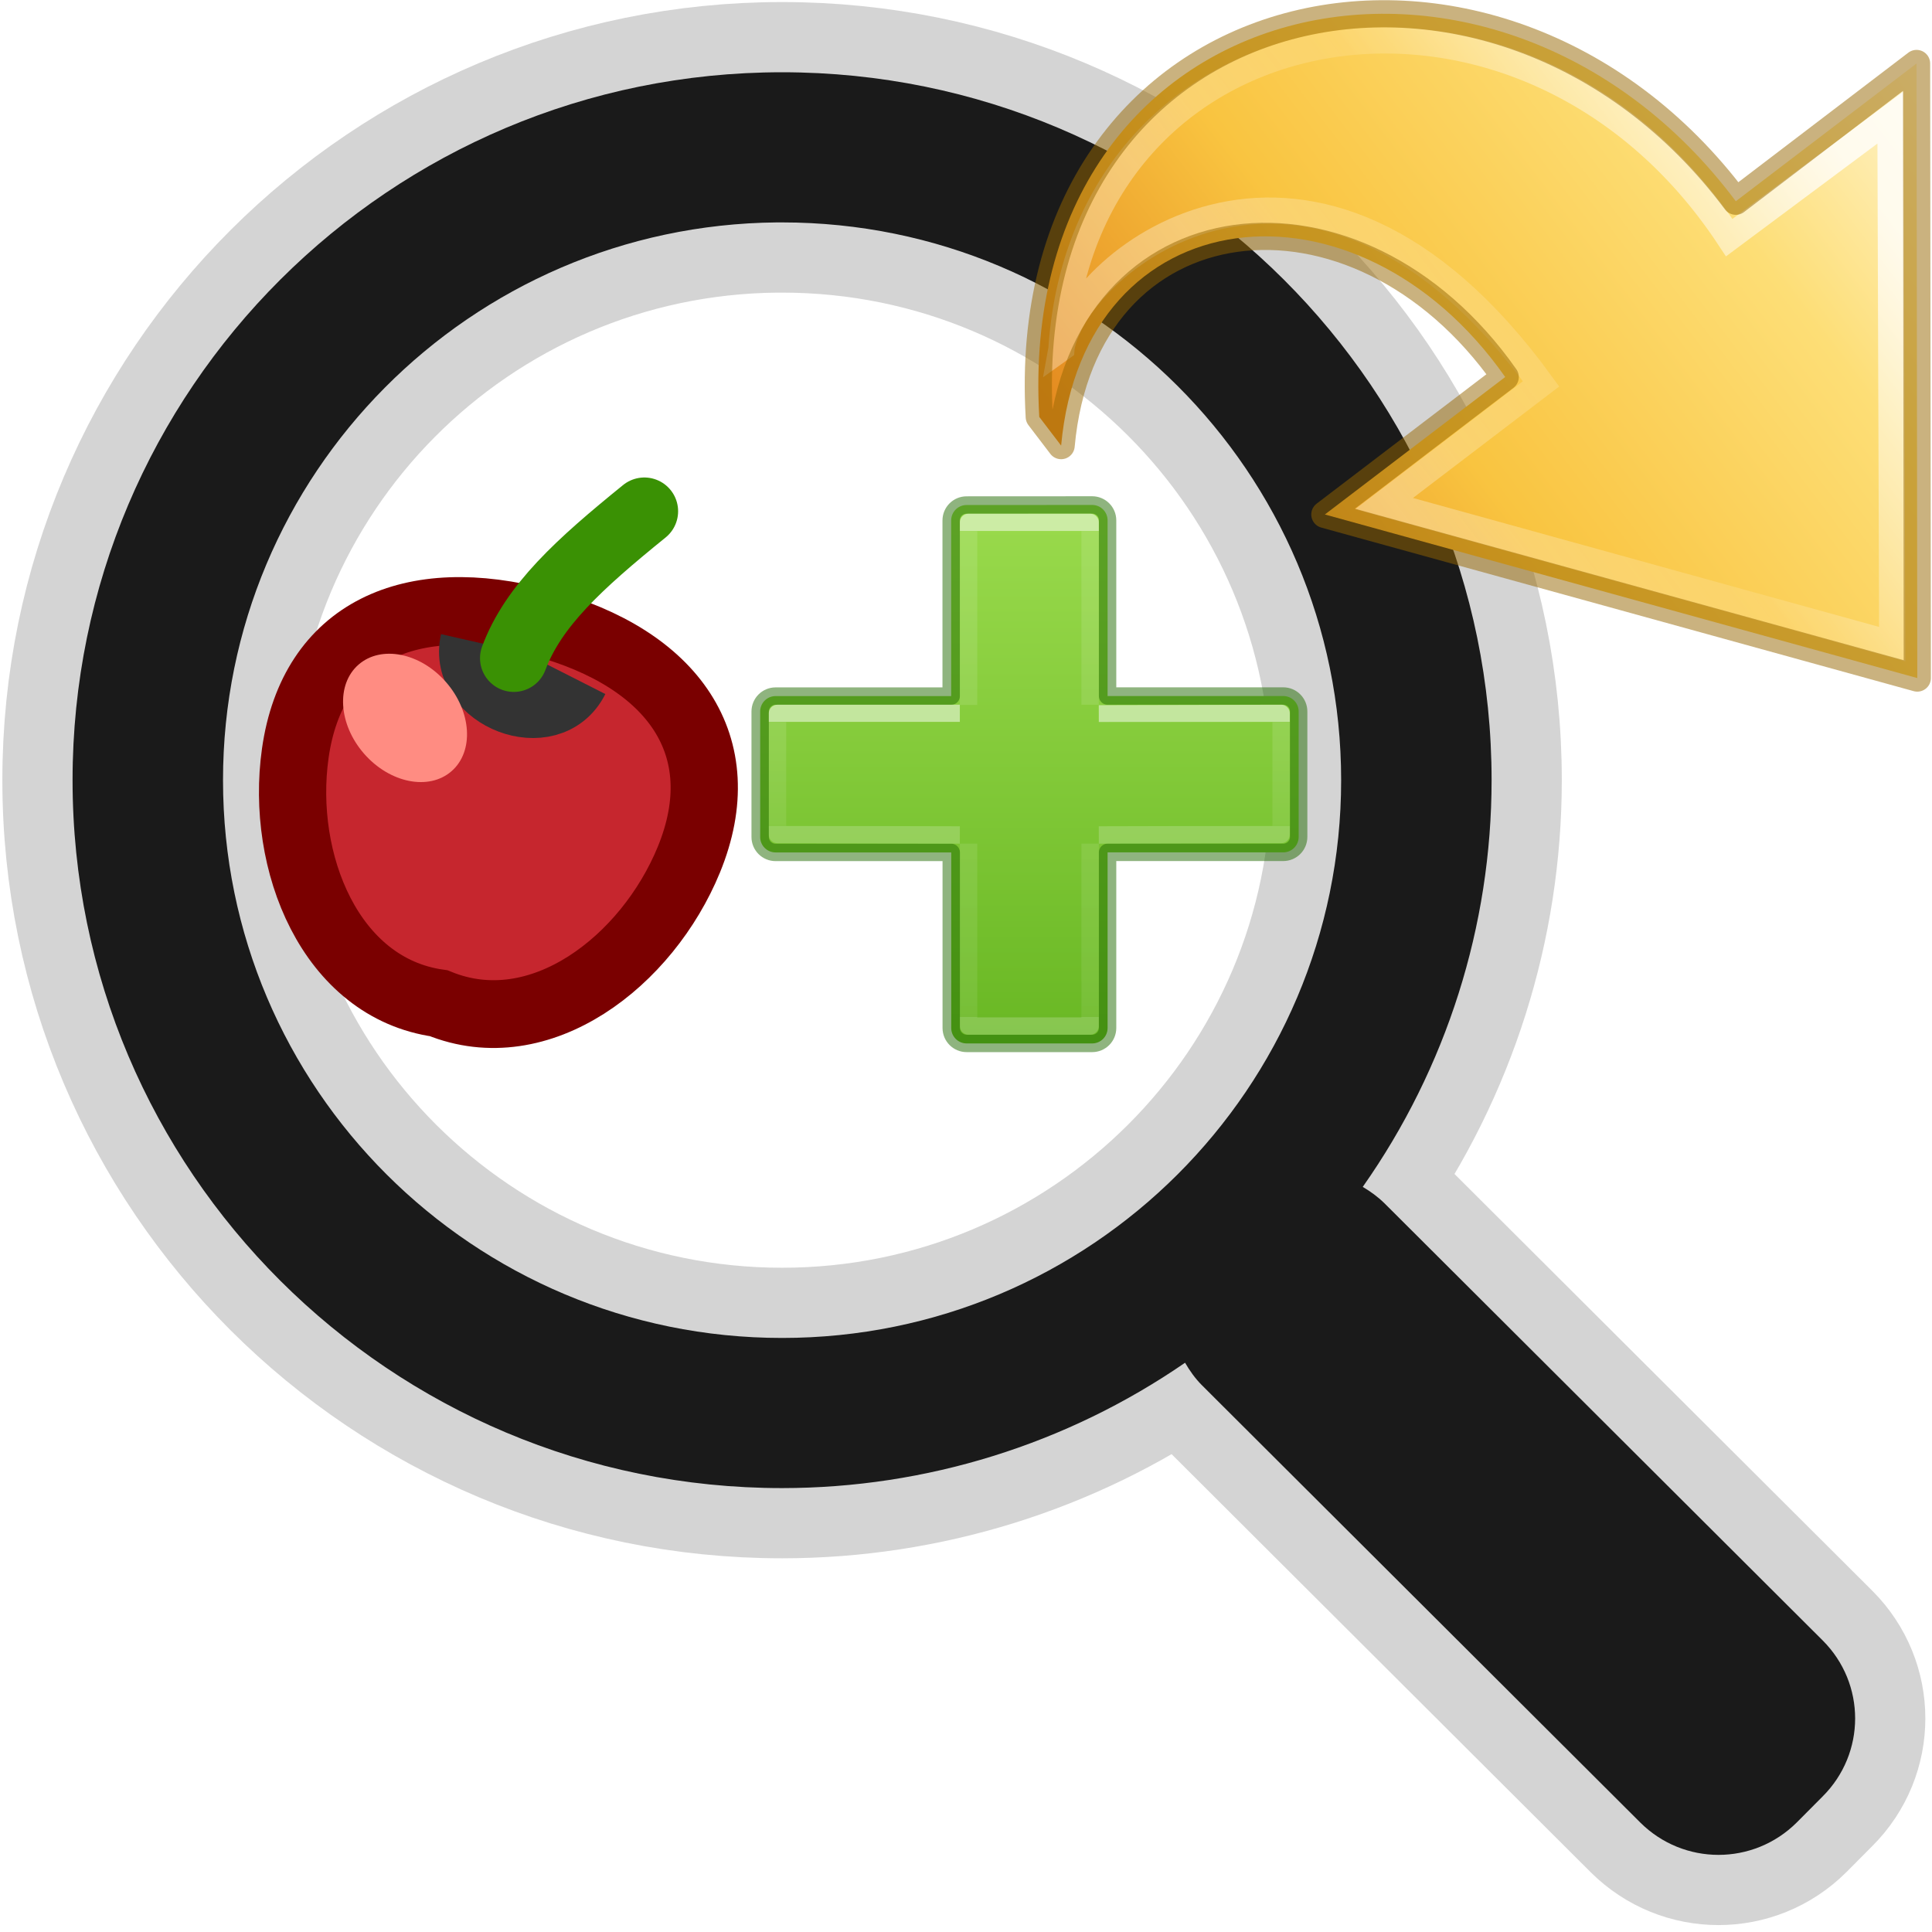
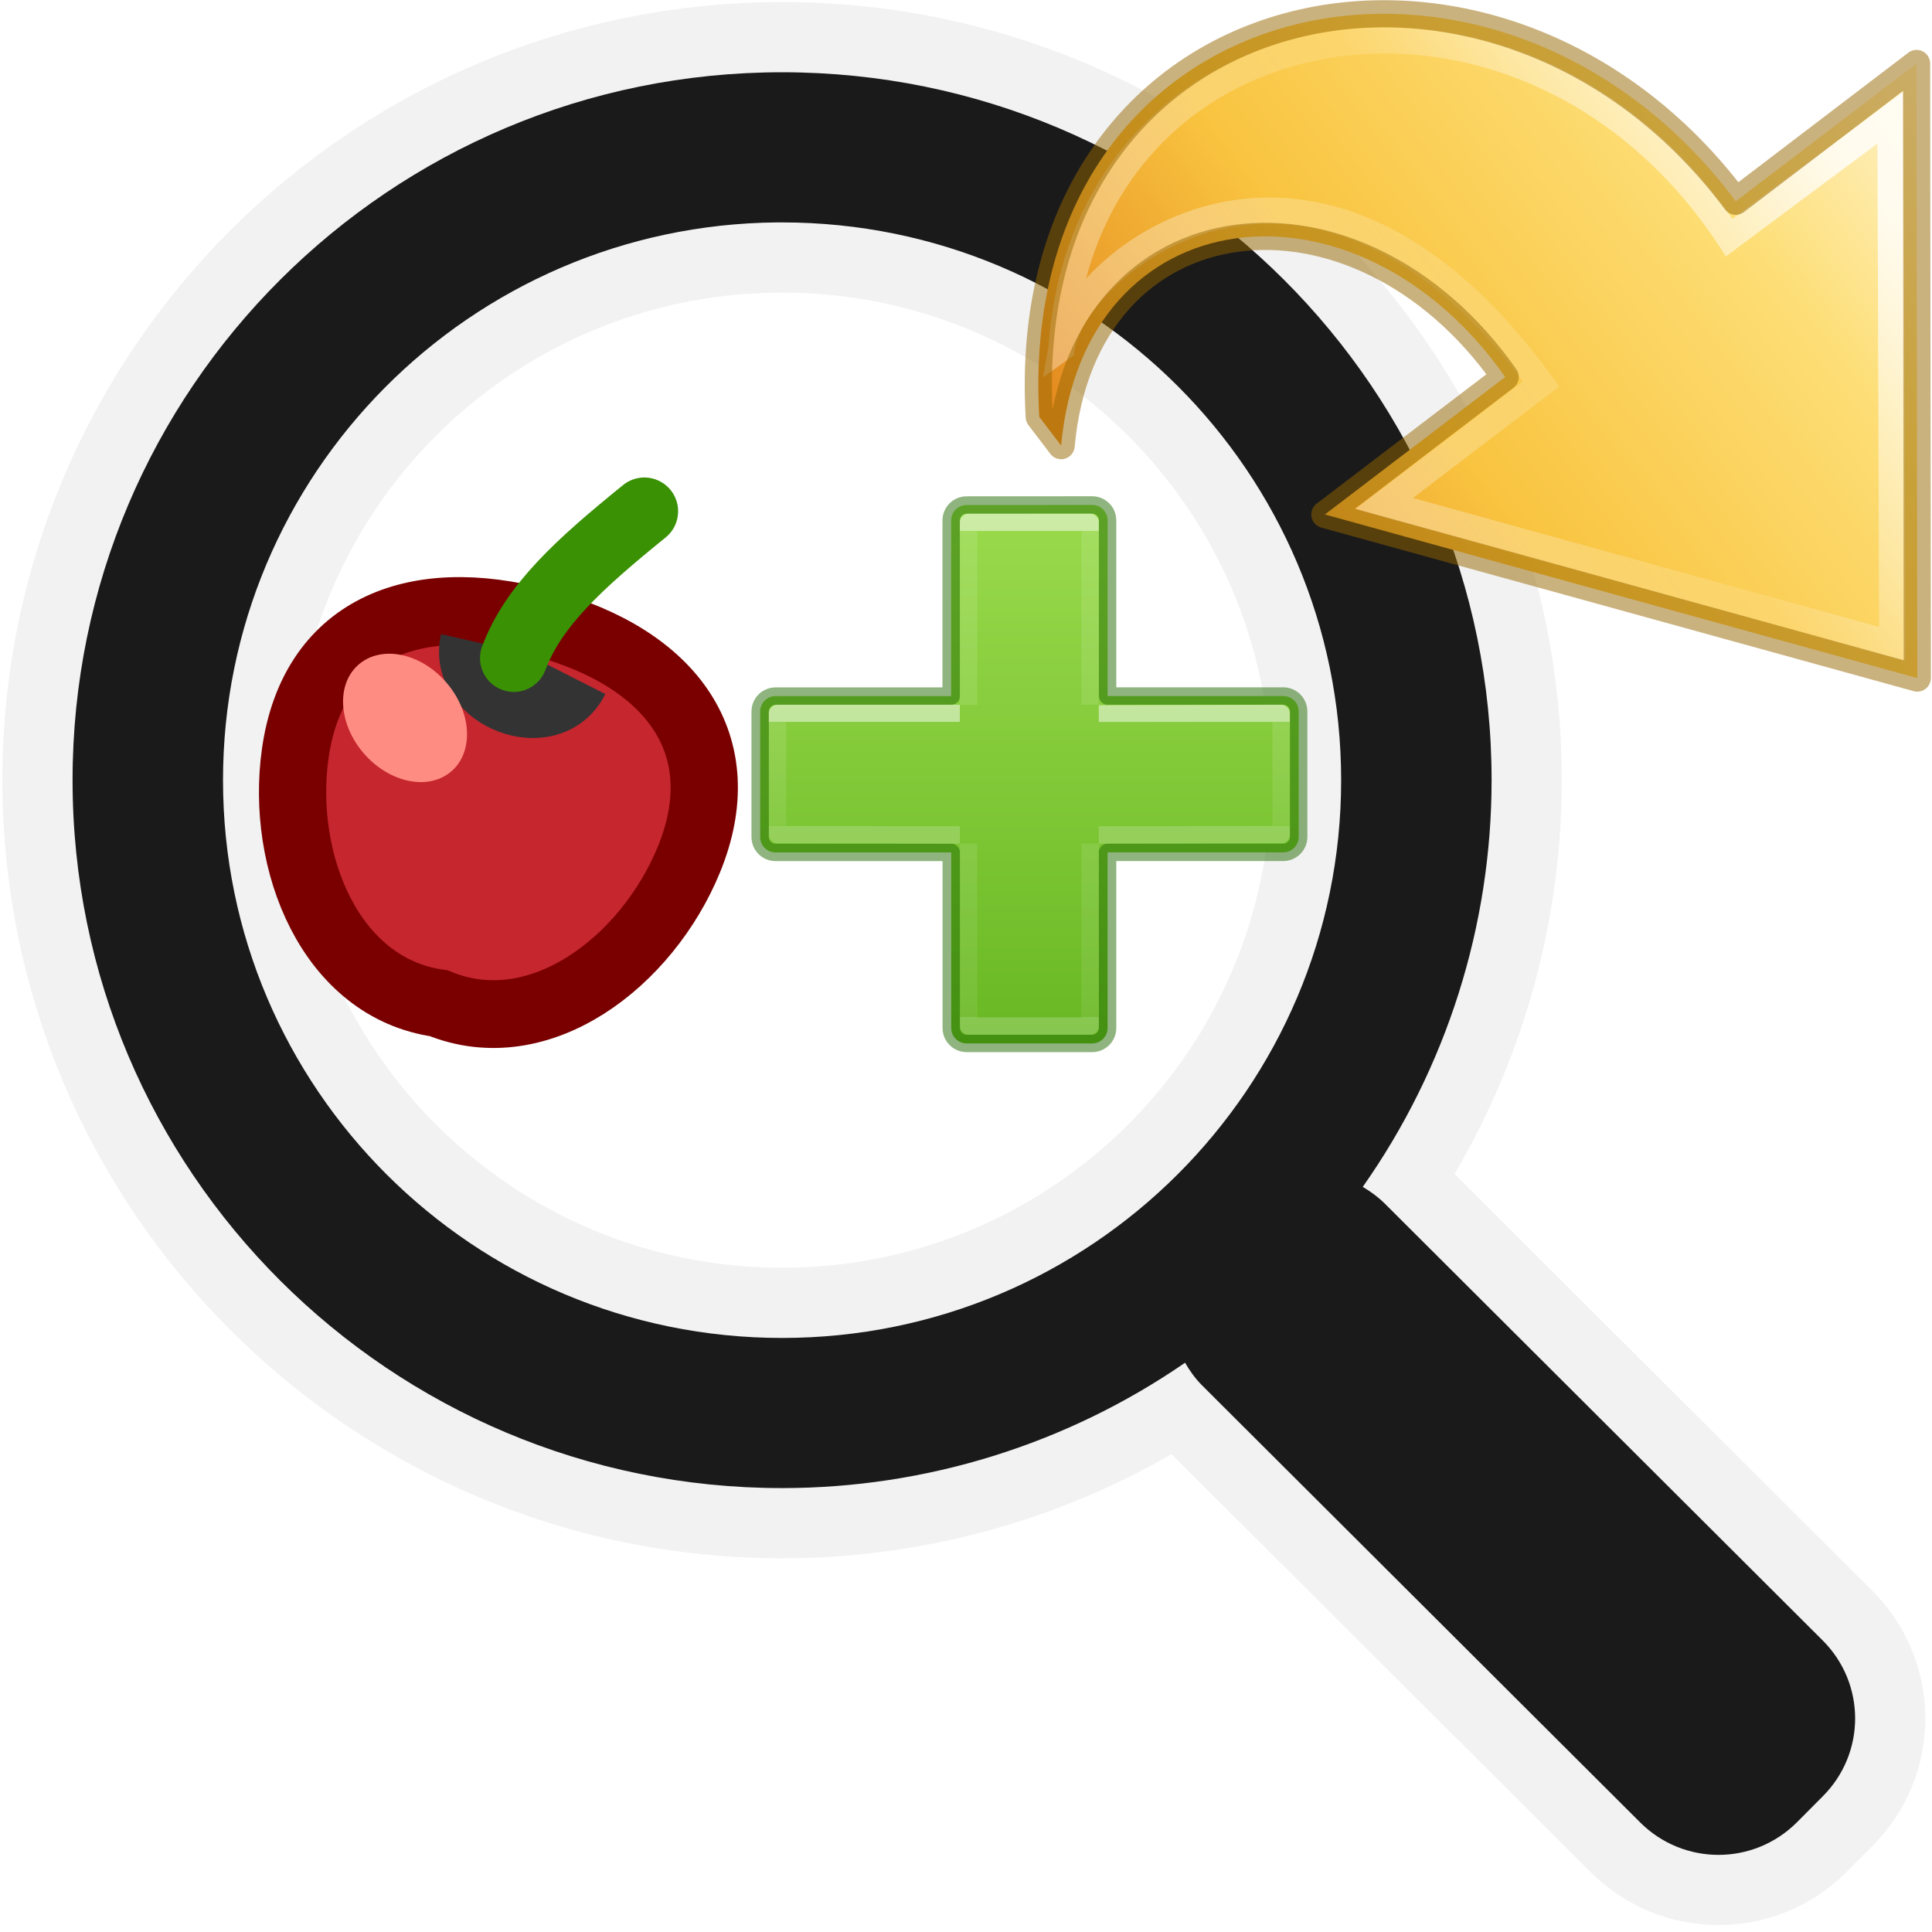
- <svg xmlns="http://www.w3.org/2000/svg" xmlns:xlink="http://www.w3.org/1999/xlink" width="48" height="48" viewBox="0 0 12.7 12.7" version="1.1" id="svg8">
+ <svg xmlns="http://www.w3.org/2000/svg" xmlns:xlink="http://www.w3.org/1999/xlink" id="svg8" version="1.1" viewBox="0 0 12.7 12.7" height="48" width="48">
  <defs id="defs2">
-     <linearGradient gradientTransform="matrix(0.2756217,0,0,0.2565423,-21.44355,-14.67671)" gradientUnits="userSpaceOnUse" xlink:href="#linearGradient3242-7-3-8-0-4-58-06" id="linearGradient3254" y2="39.454" x2="23.732" y1="4.418" x1="23.732" />
+     <linearGradient x1="23.732" y1="4.418" x2="23.732" y2="39.454" id="linearGradient3254" xlink:href="#linearGradient3242-7-3-8-0-4-58-06" gradientUnits="userSpaceOnUse" gradientTransform="matrix(0.2756217,0,0,0.2565423,-21.44355,-14.67671)" />
    <linearGradient id="linearGradient3242-7-3-8-0-4-58-06">
-       <stop offset="0" style="stop-color:#cdf87e;stop-opacity:1" id="stop3244-5-8-5-6-4-3-8" />
-       <stop offset="0.262" style="stop-color:#a2e34f;stop-opacity:1" id="stop3246-9-5-1-5-3-0-7" />
-       <stop offset="0.661" style="stop-color:#68b723;stop-opacity:1" id="stop3248-7-2-0-7-5-35-9" />
-       <stop offset="1" style="stop-color:#1d7e0d;stop-opacity:1" id="stop3250-8-2-8-5-6-40-4" />
+       <stop id="stop3244-5-8-5-6-4-3-8" style="stop-color:#cdf87e;stop-opacity:1" offset="0" />
+       <stop id="stop3246-9-5-1-5-3-0-7" style="stop-color:#a2e34f;stop-opacity:1" offset="0.262" />
+       <stop id="stop3248-7-2-0-7-5-35-9" style="stop-color:#68b723;stop-opacity:1" offset="0.661" />
+       <stop id="stop3250-8-2-8-5-6-40-4" style="stop-color:#1d7e0d;stop-opacity:1" offset="1" />
    </linearGradient>
-     <linearGradient gradientTransform="matrix(0,-0.3006486,0.3230083,0,-20.95217,-0.797489)" gradientUnits="userSpaceOnUse" xlink:href="#linearGradient4087-4-6" id="linearGradient3198-5" y2="15.991" x2="20.576" y1="15.991" x1="38.941" />
+     <linearGradient x1="38.941" y1="15.991" x2="20.576" y2="15.991" id="linearGradient3198-5" xlink:href="#linearGradient4087-4-6" gradientUnits="userSpaceOnUse" gradientTransform="matrix(0,-0.3006486,0.3230083,0,-20.95217,-0.797489)" />
    <linearGradient id="linearGradient4087-4-6">
-       <stop offset="0" style="stop-color:#ffffff;stop-opacity:1" id="stop4089-0-9" />
-       <stop offset="0.512" style="stop-color:#ffffff;stop-opacity:0.235" id="stop4091-5-8" />
-       <stop offset="0.585" style="stop-color:#ffffff;stop-opacity:0.157" id="stop4093-9-7" />
-       <stop offset="1" style="stop-color:#ffffff;stop-opacity:0.392" id="stop4095-4-2" />
+       <stop id="stop4089-0-9" style="stop-color:#ffffff;stop-opacity:1" offset="0" />
+       <stop id="stop4091-5-8" style="stop-color:#ffffff;stop-opacity:0.235" offset="0.512" />
+       <stop id="stop4093-9-7" style="stop-color:#ffffff;stop-opacity:0.157" offset="0.585" />
+       <stop id="stop4095-4-2" style="stop-color:#ffffff;stop-opacity:0.392" offset="1" />
    </linearGradient>
-     <linearGradient x1="23.732" y1="4.418" x2="23.732" y2="38.066" id="linearGradient3254-7" xlink:href="#linearGradient3846" gradientUnits="userSpaceOnUse" gradientTransform="matrix(-1.04172,0,0,0.9696086,49.67237,1.24692)" />
+     <linearGradient gradientTransform="matrix(-1.04172,0,0,0.9696086,49.67237,1.24692)" gradientUnits="userSpaceOnUse" xlink:href="#linearGradient3846" id="linearGradient3254-7" y2="38.066" x2="23.732" y1="4.418" x1="23.732" />
    <linearGradient id="linearGradient3846">
-       <stop id="stop3848" style="stop-color:#fff3cb;stop-opacity:1" offset="0" />
-       <stop id="stop3850" style="stop-color:#fdde76;stop-opacity:1" offset="0.262" />
-       <stop id="stop3852" style="stop-color:#f9c440;stop-opacity:1" offset="0.661" />
-       <stop id="stop3854" style="stop-color:#e48b20;stop-opacity:1" offset="1" />
+       <stop offset="0" style="stop-color:#fff3cb;stop-opacity:1" id="stop3848" />
+       <stop offset="0.262" style="stop-color:#fdde76;stop-opacity:1" id="stop3850" />
+       <stop offset="0.661" style="stop-color:#f9c440;stop-opacity:1" id="stop3852" />
+       <stop offset="1" style="stop-color:#e48b20;stop-opacity:1" id="stop3854" />
    </linearGradient>
-     <linearGradient x1="38.941" y1="15.991" x2="20.576" y2="15.991" id="linearGradient3198-5-0" xlink:href="#linearGradient4087-4-6" gradientUnits="userSpaceOnUse" gradientTransform="matrix(0,-1.13631,-1.220819,0,47.81519,53.70381)" />
-     <linearGradient xlink:href="#linearGradient78" id="linearGradient942" gradientUnits="userSpaceOnUse" gradientTransform="matrix(0,-0.3779764,-0.5291667,0,15.74367,3.630197)" x1="24.2" y1="9.25" x2="1.8" y2="9.25" />
+     <linearGradient gradientTransform="matrix(0,-1.13631,-1.220819,0,47.81519,53.70381)" gradientUnits="userSpaceOnUse" xlink:href="#linearGradient4087-4-6" id="linearGradient3198-5-0" y2="15.991" x2="20.576" y1="15.991" x1="38.941" />
+     <linearGradient y2="9.25" x2="1.8" y1="9.25" x1="24.2" gradientTransform="matrix(0,-0.3779764,-0.5291667,0,15.74367,3.630197)" gradientUnits="userSpaceOnUse" id="linearGradient942" xlink:href="#linearGradient78" />
    <linearGradient id="linearGradient78">
-       <stop id="stop74" offset="0" style="stop-color:#9bdb4d;stop-opacity:1" />
-       <stop id="stop76" offset="1" style="stop-color:#68b723;stop-opacity:1" />
+       <stop style="stop-color:#9bdb4d;stop-opacity:1" offset="0" id="stop74" />
+       <stop style="stop-color:#68b723;stop-opacity:1" offset="1" id="stop76" />
    </linearGradient>
-     <linearGradient x1="24.139" y1="9.365" x2="24.139" y2="36.942" id="linearGradient3030" xlink:href="#linearGradient965" gradientUnits="userSpaceOnUse" gradientTransform="matrix(0.2609544,0,0,0.2686438,4.217886,-7.503603)" />
+     <linearGradient gradientTransform="matrix(0.2609544,0,0,0.2686438,4.217886,-7.503603)" gradientUnits="userSpaceOnUse" xlink:href="#linearGradient965" id="linearGradient3030" y2="36.942" x2="24.139" y1="9.365" x1="24.139" />
    <linearGradient id="linearGradient965">
-       <stop offset="0" style="stop-color:#ffffff;stop-opacity:1" id="stop957" />
-       <stop offset="0" style="stop-color:#ffffff;stop-opacity:0.235" id="stop959" />
-       <stop offset="1" style="stop-color:#ffffff;stop-opacity:0.157" id="stop961" />
-       <stop offset="1" style="stop-color:#ffffff;stop-opacity:0.392" id="stop963" />
+       <stop id="stop957" style="stop-color:#ffffff;stop-opacity:1" offset="0" />
+       <stop id="stop959" style="stop-color:#ffffff;stop-opacity:0.235" offset="0" />
+       <stop id="stop961" style="stop-color:#ffffff;stop-opacity:0.157" offset="1" />
+       <stop id="stop963" style="stop-color:#ffffff;stop-opacity:0.392" offset="1" />
    </linearGradient>
-     <linearGradient x1="24.139" y1="20.069" x2="24.139" y2="26.212" id="linearGradient3030-1" xlink:href="#linearGradient4333" gradientUnits="userSpaceOnUse" gradientTransform="matrix(0.2708776,0,0,0.2584367,3.98735,-7.263907)" />
+     <linearGradient gradientTransform="matrix(0.2708776,0,0,0.2584367,3.98735,-7.263907)" gradientUnits="userSpaceOnUse" xlink:href="#linearGradient4333" id="linearGradient3030-1" y2="26.212" x2="24.139" y1="20.069" x1="24.139" />
    <linearGradient id="linearGradient4333">
-       <stop offset="0" style="stop-color:#ffffff;stop-opacity:1" id="stop4335" />
-       <stop offset="0" style="stop-color:#ffffff;stop-opacity:0.235" id="stop4337" />
-       <stop offset="1" style="stop-color:#ffffff;stop-opacity:0.157" id="stop4339" />
-       <stop offset="1" style="stop-color:#ffffff;stop-opacity:0.392" id="stop4341" />
+       <stop id="stop4335" style="stop-color:#ffffff;stop-opacity:1" offset="0" />
+       <stop id="stop4337" style="stop-color:#ffffff;stop-opacity:0.235" offset="0" />
+       <stop id="stop4339" style="stop-color:#ffffff;stop-opacity:0.157" offset="1" />
+       <stop id="stop4341" style="stop-color:#ffffff;stop-opacity:0.392" offset="1" />
    </linearGradient>
  </defs>
  <g id="layer1">
-     <path id="path831" style="fill:none;stroke:#d4d4d4;stroke-width:0.923;stroke-linecap:round;stroke-opacity:1;stop-color:#000000" d="M 5.141,0.475 A 4.664,4.653 0 0 0 0.477,5.129 4.664,4.653 0 0 0 5.141,9.782 4.664,4.653 0 0 0 7.79,8.958 c 0.031,0.053 0.066,0.103 0.111,0.148 l 2.881,2.874 c 0.285,0.284 0.744,0.284 1.029,0 l 0.17,-0.171 c 0.285,-0.284 0.285,-0.742 0,-1.026 L 9.101,7.91 C 9.057,7.867 9.009,7.832 8.958,7.802 A 4.664,4.653 0 0 0 9.805,5.129 4.664,4.653 0 0 0 5.141,0.475 Z M 5.107,1.462 a 3.675,3.666 0 0 1 0.034,0 A 3.675,3.666 0 0 1 8.816,5.129 3.675,3.666 0 0 1 5.141,8.795 3.675,3.666 0 0 1 1.466,5.129 3.675,3.666 0 0 1 5.107,1.462 Z" />
-     <path d="M 5.141,0.475 A 4.664,4.653 0 0 0 0.477,5.129 4.664,4.653 0 0 0 5.141,9.782 4.664,4.653 0 0 0 7.79,8.958 c 0.031,0.053 0.066,0.103 0.111,0.148 l 2.881,2.874 c 0.285,0.284 0.744,0.284 1.029,0 l 0.17,-0.171 c 0.285,-0.284 0.285,-0.742 0,-1.026 L 9.101,7.91 C 9.057,7.867 9.009,7.832 8.958,7.802 A 4.664,4.653 0 0 0 9.805,5.129 4.664,4.653 0 0 0 5.141,0.475 Z M 5.107,1.462 a 3.675,3.666 0 0 1 0.034,0 A 3.675,3.666 0 0 1 8.816,5.129 3.675,3.666 0 0 1 5.141,8.795 3.675,3.666 0 0 1 1.466,5.129 3.675,3.666 0 0 1 5.107,1.462 Z" style="fill:#1a1a1a;stroke-width:2.095;stroke-linecap:round;stop-color:#000000" id="path39" />
-     <g id="g90" transform="matrix(0.4314612,0,0,0.4314612,2.428064,5.643137)">
-       <path id="rect919" style="font-variation-settings:normal;opacity:1;vector-effect:none;fill:url(#linearGradient942);fill-opacity:1;stroke:#206b00;stroke-width:0.265;stroke-linecap:round;stroke-linejoin:round;stroke-miterlimit:4;stroke-dasharray:none;stroke-dashoffset:0;stroke-opacity:0.5;stop-color:#000000;stop-opacity:1" d="m 9.099,-5.385 c -0.13,0 -0.235,0.105 -0.235,0.235 v 2.676 H 6.189 c -0.13,0 -0.235,0.105 -0.235,0.235 v 1.912 c 0,0.13 0.105,0.235 0.235,0.235 H 8.865 V 2.583 c 0,0.13 0.105,0.235 0.235,0.235 h 1.912 c 0.13,0 0.235,-0.105 0.235,-0.235 v -2.676 h 2.676 c 0.13,0 0.235,-0.105 0.235,-0.235 V -2.24 c 0,-0.13 -0.105,-0.235 -0.235,-0.235 h -2.676 v -2.676 c 0,-0.13 -0.105,-0.235 -0.235,-0.235 z" />
-       <path style="display:inline;opacity:0.5;fill:none;stroke:url(#linearGradient3030);stroke-width:0.265;stroke-linecap:butt;stroke-linejoin:round;stroke-miterlimit:4;stroke-dasharray:none;stroke-opacity:1" id="path2272" d="m 9.129,-2.338 v -2.782 h 1.852 v 2.778 m 0,2.117 V 2.553 H 9.129 v -2.778" />
-       <path style="display:inline;opacity:0.5;fill:none;stroke:url(#linearGradient3030-1);stroke-width:0.265;stroke-linecap:butt;stroke-linejoin:round;stroke-miterlimit:4;stroke-dasharray:none;stroke-opacity:1" id="path2272-2" d="m 11.113,-2.203 2.778,-0.007 v 1.845 l -2.778,0.007 m -2.117,0 -2.778,-0.007 V -2.21 l 2.778,-8e-7" />
+     <path d="M 5.141,0.475 A 4.664,4.653 0 0 0 0.477,5.129 4.664,4.653 0 0 0 5.141,9.782 4.664,4.653 0 0 0 7.79,8.958 c 0.031,0.053 0.066,0.103 0.111,0.148 l 2.881,2.874 c 0.285,0.284 0.744,0.284 1.029,0 l 0.17,-0.171 c 0.285,-0.284 0.285,-0.742 0,-1.026 L 9.101,7.91 C 9.057,7.867 9.009,7.832 8.958,7.802 A 4.664,4.653 0 0 0 9.805,5.129 4.664,4.653 0 0 0 5.141,0.475 Z M 5.107,1.462 a 3.675,3.666 0 0 1 0.034,0 A 3.675,3.666 0 0 1 8.816,5.129 3.675,3.666 0 0 1 5.141,8.795 3.675,3.666 0 0 1 1.466,5.129 3.675,3.666 0 0 1 5.107,1.462 Z" style="fill:none;stroke:#f2f2f2;stroke-width:0.923;stroke-linecap:round;stroke-opacity:1;stop-color:#000000" id="path831" />
+     <path id="path39" style="fill:#1a1a1a;stroke-width:2.095;stroke-linecap:round;stop-color:#000000" d="M 5.141,0.475 A 4.664,4.653 0 0 0 0.477,5.129 4.664,4.653 0 0 0 5.141,9.782 4.664,4.653 0 0 0 7.79,8.958 c 0.031,0.053 0.066,0.103 0.111,0.148 l 2.881,2.874 c 0.285,0.284 0.744,0.284 1.029,0 l 0.17,-0.171 c 0.285,-0.284 0.285,-0.742 0,-1.026 L 9.101,7.91 C 9.057,7.867 9.009,7.832 8.958,7.802 A 4.664,4.653 0 0 0 9.805,5.129 4.664,4.653 0 0 0 5.141,0.475 Z M 5.107,1.462 a 3.675,3.666 0 0 1 0.034,0 A 3.675,3.666 0 0 1 8.816,5.129 3.675,3.666 0 0 1 5.141,8.795 3.675,3.666 0 0 1 1.466,5.129 3.675,3.666 0 0 1 5.107,1.462 Z" />
+     <g transform="matrix(0.4314612,0,0,0.4314612,2.428064,5.643137)" id="g90">
+       <path d="m 9.099,-5.385 c -0.13,0 -0.235,0.105 -0.235,0.235 v 2.676 H 6.189 c -0.13,0 -0.235,0.105 -0.235,0.235 v 1.912 c 0,0.13 0.105,0.235 0.235,0.235 H 8.865 V 2.583 c 0,0.13 0.105,0.235 0.235,0.235 h 1.912 c 0.13,0 0.235,-0.105 0.235,-0.235 v -2.676 h 2.676 c 0.13,0 0.235,-0.105 0.235,-0.235 V -2.24 c 0,-0.13 -0.105,-0.235 -0.235,-0.235 h -2.676 v -2.676 c 0,-0.13 -0.105,-0.235 -0.235,-0.235 z" style="font-variation-settings:normal;opacity:1;vector-effect:none;fill:url(#linearGradient942);fill-opacity:1;stroke:#206b00;stroke-width:0.265;stroke-linecap:round;stroke-linejoin:round;stroke-miterlimit:4;stroke-dasharray:none;stroke-dashoffset:0;stroke-opacity:0.5;stop-color:#000000;stop-opacity:1" id="rect919" />
+       <path d="m 9.129,-2.338 v -2.782 h 1.852 v 2.778 m 0,2.117 V 2.553 H 9.129 v -2.778" id="path2272" style="display:inline;opacity:0.5;fill:none;stroke:url(#linearGradient3030);stroke-width:0.265;stroke-linecap:butt;stroke-linejoin:round;stroke-miterlimit:4;stroke-dasharray:none;stroke-opacity:1" />
+       <path d="m 11.113,-2.203 2.778,-0.007 v 1.845 l -2.778,0.007 m -2.117,0 -2.778,-0.007 V -2.21 l 2.778,-8e-7" id="path2272-2" style="display:inline;opacity:0.5;fill:none;stroke:url(#linearGradient3030-1);stroke-width:0.265;stroke-linecap:butt;stroke-linejoin:round;stroke-miterlimit:4;stroke-dasharray:none;stroke-opacity:1" />
    </g>
-     <g transform="matrix(0.8876118,0,0,0.8876118,-2.128114,1.537335)" id="g1055">
-       <g id="g1018" style="stroke:#7a0000;stroke-opacity:1" transform="translate(11.03655,3.061234)">
-         <g transform="matrix(0.1203468,0.00521202,-0.00532923,0.1212868,-8.388063,-3.343866)" id="cherry2-3" style="stroke:#7a0000;stroke-opacity:1">
-           <path d="m 42.021,38.735 c -2.28,6.289 -8.636,11.671 -14.976,9.411 -6.706,-0.642 -10.134,-8.201 -9.485,-14.852 0.729,-7.471 6.64,-10.416 14.793,-8.602 8.154,1.814 12.229,6.98 9.668,14.043 z" id="p5-12" style="fill:#c6262e;fill-opacity:1;stroke:#7a0000;stroke-width:4.135;stroke-opacity:1" />
-           <path d="m 28.224,26.012 c -0.601,3.336 4.888,5.213 6.336,2.001" id="p8-9" style="fill:none;stroke:#333333;stroke-width:4.135;stroke-opacity:1" />
+     <g id="g1055" transform="matrix(0.8876118,0,0,0.8876118,-2.128114,1.537335)">
+       <g transform="translate(11.03655,3.061234)" style="stroke:#7a0000;stroke-opacity:1" id="g1018">
+         <g style="stroke:#7a0000;stroke-opacity:1" id="cherry2-3" transform="matrix(0.1203468,0.00521202,-0.00532923,0.1212868,-8.388063,-3.343866)">
+           <path style="fill:#c6262e;fill-opacity:1;stroke:#7a0000;stroke-width:4.135;stroke-opacity:1" id="p5-12" d="m 42.021,38.735 c -2.28,6.289 -8.636,11.671 -14.976,9.411 -6.706,-0.642 -10.134,-8.201 -9.485,-14.852 0.729,-7.471 6.64,-10.416 14.793,-8.602 8.154,1.814 12.229,6.98 9.668,14.043 z" />
+           <path style="fill:none;stroke:#333333;stroke-width:4.135;stroke-opacity:1" id="p8-9" d="m 28.224,26.012 c -0.601,3.336 4.888,5.213 6.336,2.001" />
        </g>
-         <path id="path1009" d="m -4.834,0.081 c 0.145,-0.389 0.486,-0.698 0.967,-1.088" style="fill:#275100;fill-opacity:0.945;stroke:#3a9104;stroke-width:0.5;stroke-linecap:round;stroke-opacity:1;stop-color:#000000" />
+         <path style="fill:#275100;fill-opacity:0.945;stroke:#3a9104;stroke-width:0.5;stroke-linecap:round;stroke-opacity:1;stop-color:#000000" d="m -4.834,0.081 c 0.145,-0.389 0.486,-0.698 0.967,-1.088" id="path1009" />
      </g>
-       <path id="path1046" style="opacity:1;fill:#ff8c82;fill-opacity:1;stroke:none;stroke-width:0.496;stroke-linecap:round;stroke-opacity:1;stop-color:#000000" d="M 5.742,3.979 A 0.524,0.403 48.879 0 1 5.094,3.85 0.524,0.403 48.879 0 1 5.053,3.19 0.524,0.403 48.879 0 1 5.701,3.32 0.524,0.403 48.879 0 1 5.742,3.979" />
+       <path d="M 5.742,3.979 A 0.524,0.403 48.879 0 1 5.094,3.85 0.524,0.403 48.879 0 1 5.053,3.19 0.524,0.403 48.879 0 1 5.701,3.32 0.524,0.403 48.879 0 1 5.742,3.979" style="opacity:1;fill:#ff8c82;fill-opacity:1;stroke:none;stroke-width:0.496;stroke-linecap:round;stroke-opacity:1;stop-color:#000000" id="path1046" />
    </g>
-     <g id="g32" transform="matrix(-0.1083068,-0.1420937,-0.1420937,0.1083068,15.99189,3.334578)">
-       <path d="M 33.725,38.761 C 46.952,29.832 39.243,13.433 24.5,13.568 V 5.207 L 6.5,18.893 24.5,32.58 v -8.343 c 9.509,-0.369 14.695,8.294 7.897,14.524 z" id="path3503-3-3-71" style="display:block;overflow:visible;visibility:visible;fill:url(#linearGradient3254-7);fill-opacity:1;fill-rule:nonzero;stroke:none;stroke-width:1;stroke-linecap:butt;stroke-linejoin:round;stroke-miterlimit:7;stroke-dasharray:none;stroke-dashoffset:0;stroke-opacity:1;marker:none" />
-       <path d="M 35.246,36.573 C 44.932,28.055 37.254,13.642 23.582,14.572 L 23.5,7.177 8.051,18.87 23.5,30.605 v -7.266 c 14.184,-0.324 14.003,10.792 11.746,13.235 z" id="path3505-6-2-6" style="display:block;overflow:visible;visibility:visible;opacity:0.8;fill:none;stroke:url(#linearGradient3198-5-0);stroke-width:0.964;stroke-linecap:butt;stroke-linejoin:miter;stroke-miterlimit:7;stroke-dasharray:none;stroke-dashoffset:0;stroke-opacity:1;marker:none" />
-       <path d="M 33.725,38.761 C 46.952,29.832 39.243,13.433 24.5,13.568 V 5.207 L 6.5,18.893 24.5,32.58 v -8.343 c 9.509,-0.369 14.695,8.294 7.897,14.524 z" id="path3503-3-3-7-5" style="color:#000000;clip-rule:nonzero;display:inline;overflow:visible;visibility:visible;opacity:0.5;isolation:auto;mix-blend-mode:normal;color-interpolation:sRGB;color-interpolation-filters:linearRGB;solid-color:#000000;solid-opacity:1;fill:none;fill-opacity:1;fill-rule:evenodd;stroke:#956500;stroke-width:1;stroke-linecap:butt;stroke-linejoin:round;stroke-miterlimit:4;stroke-dasharray:none;stroke-dashoffset:0;stroke-opacity:1;marker:none;color-rendering:auto;image-rendering:auto;shape-rendering:auto;text-rendering:auto;enable-background:accumulate" />
+     <g transform="matrix(-0.1083068,-0.1420937,-0.1420937,0.1083068,15.99189,3.334578)" id="g32">
+       <path style="display:block;overflow:visible;visibility:visible;fill:url(#linearGradient3254-7);fill-opacity:1;fill-rule:nonzero;stroke:none;stroke-width:1;stroke-linecap:butt;stroke-linejoin:round;stroke-miterlimit:7;stroke-dasharray:none;stroke-dashoffset:0;stroke-opacity:1;marker:none" id="path3503-3-3-71" d="M 33.725,38.761 C 46.952,29.832 39.243,13.433 24.5,13.568 V 5.207 L 6.5,18.893 24.5,32.58 v -8.343 c 9.509,-0.369 14.695,8.294 7.897,14.524 z" />
+       <path style="display:block;overflow:visible;visibility:visible;opacity:0.8;fill:none;stroke:url(#linearGradient3198-5-0);stroke-width:0.964;stroke-linecap:butt;stroke-linejoin:miter;stroke-miterlimit:7;stroke-dasharray:none;stroke-dashoffset:0;stroke-opacity:1;marker:none" id="path3505-6-2-6" d="M 35.246,36.573 C 44.932,28.055 37.254,13.642 23.582,14.572 L 23.5,7.177 8.051,18.87 23.5,30.605 v -7.266 c 14.184,-0.324 14.003,10.792 11.746,13.235 z" />
+       <path style="color:#000000;clip-rule:nonzero;display:inline;overflow:visible;visibility:visible;opacity:0.5;isolation:auto;mix-blend-mode:normal;color-interpolation:sRGB;color-interpolation-filters:linearRGB;solid-color:#000000;solid-opacity:1;fill:none;fill-opacity:1;fill-rule:evenodd;stroke:#956500;stroke-width:1;stroke-linecap:butt;stroke-linejoin:round;stroke-miterlimit:4;stroke-dasharray:none;stroke-dashoffset:0;stroke-opacity:1;marker:none;color-rendering:auto;image-rendering:auto;shape-rendering:auto;text-rendering:auto;enable-background:accumulate" id="path3503-3-3-7-5" d="M 33.725,38.761 C 46.952,29.832 39.243,13.433 24.5,13.568 V 5.207 L 6.5,18.893 24.5,32.58 v -8.343 c 9.509,-0.369 14.695,8.294 7.897,14.524 z" />
    </g>
  </g>
</svg>
